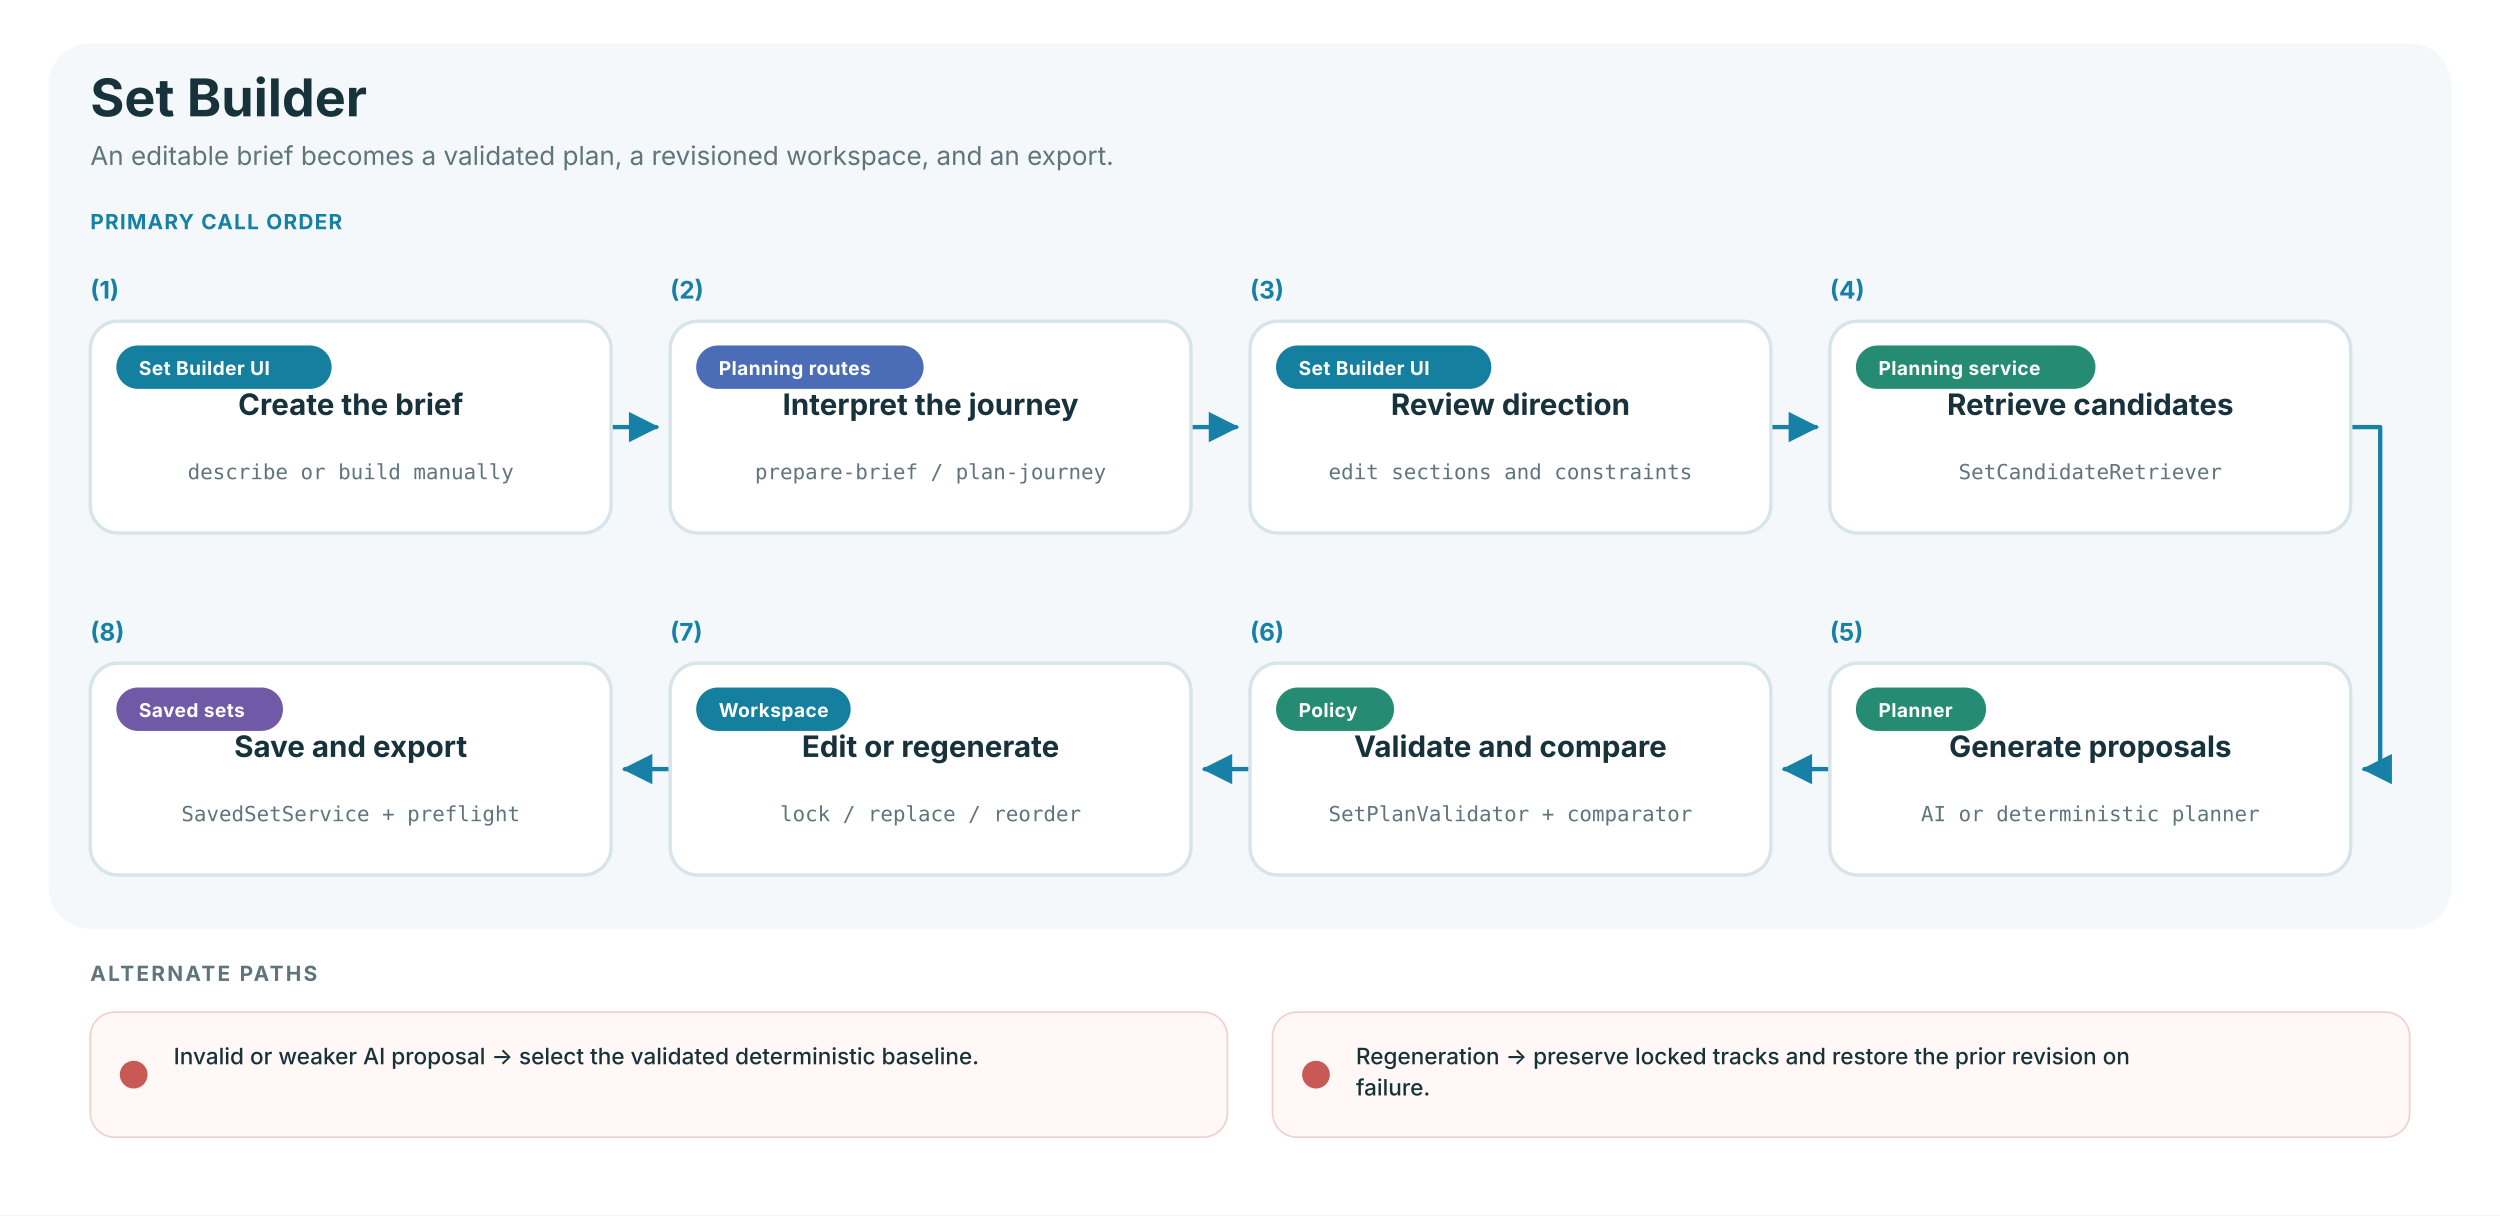
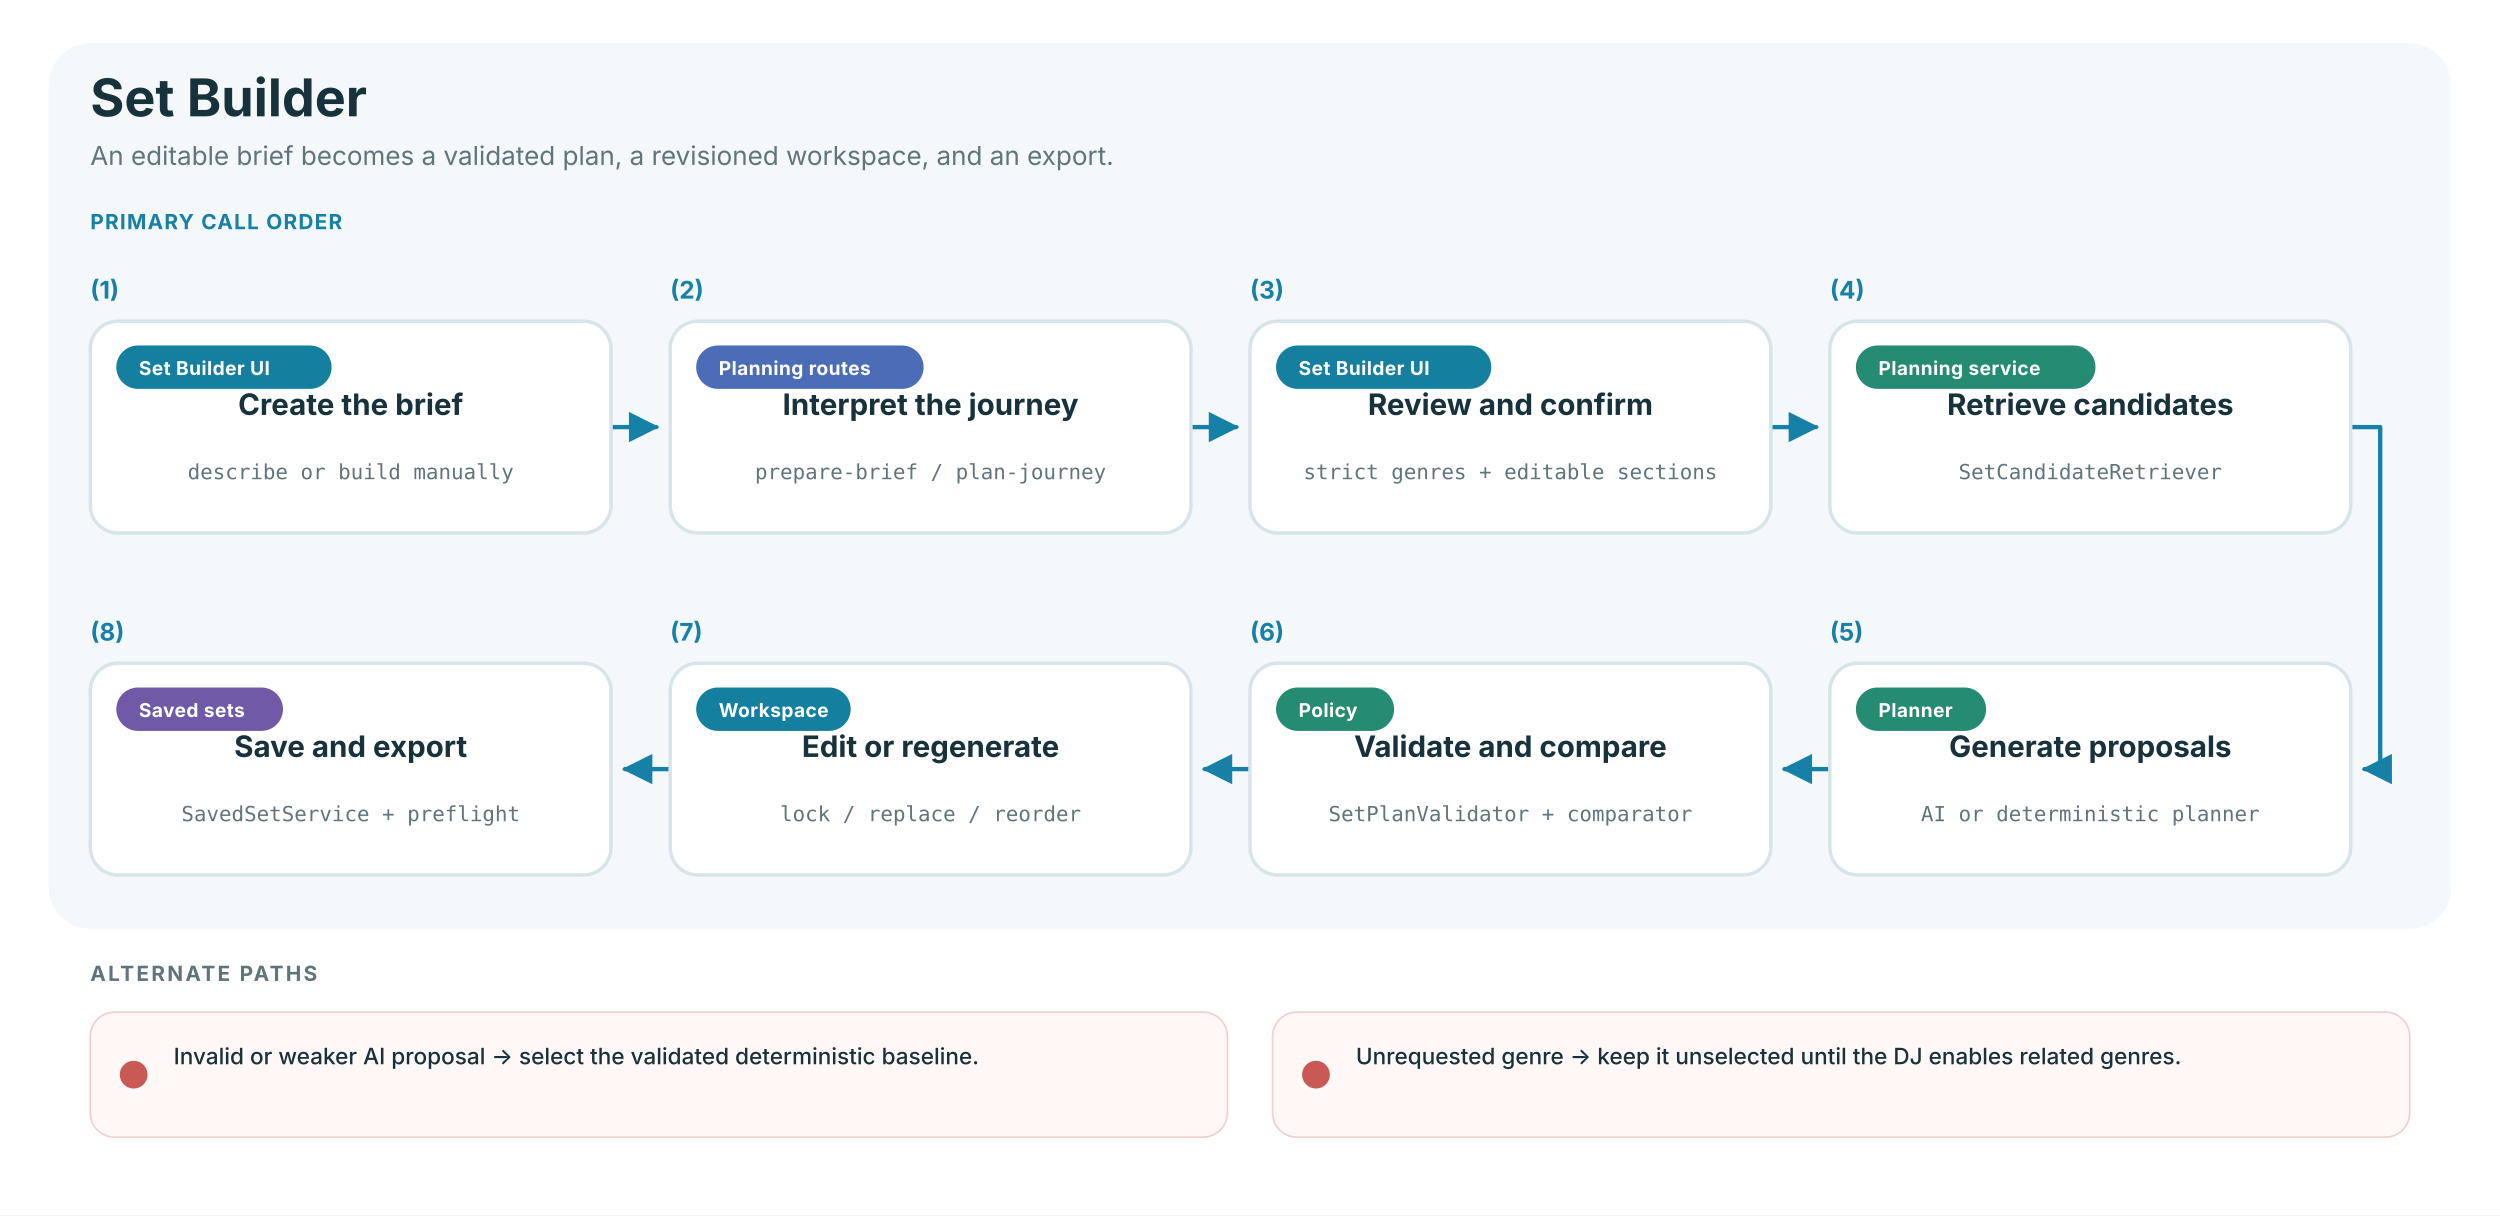
<svg xmlns="http://www.w3.org/2000/svg" width="1440" height="700" viewBox="0 0 1440 700" role="img" aria-labelledby="title desc">
  <defs>
    <marker id="arrow" viewBox="0 0 10 10" refX="9" refY="5" markerWidth="7" markerHeight="7" orient="auto-start-reverse">
      <path d="M 0 0 L 10 5 L 0 10 z" fill="#1680a6" />
    </marker>
    <style>
      .title { font: 750 30px system-ui, -apple-system, sans-serif; fill: #18323c; }
      .subtitle { font: 400 15px system-ui, -apple-system, sans-serif; fill: #60747c; }
      .order-note {
        font: 650 12px system-ui, -apple-system, sans-serif;
        fill: #1680a6;
        letter-spacing: .7px;
      }
      .call-number { font: 700 14px system-ui, -apple-system, sans-serif; fill: #1680a6; }
      .owner { font: 700 11px system-ui, -apple-system, sans-serif; fill: #ffffff; letter-spacing: .25px; }
      .call-title { font: 720 17px system-ui, -apple-system, sans-serif; fill: #18323c; }
      .symbol { font: 500 12px ui-monospace, SFMono-Regular, Menlo, monospace; fill: #60747c; }
      .arrow {
        fill: none;
        stroke: #1680a6;
        stroke-width: 2.5;
        stroke-linecap: round;
        stroke-linejoin: round;
      }
      .alternate-title {
        font: 750 12px system-ui, -apple-system, sans-serif;
        fill: #60747c;
        letter-spacing: 1.3px;
      }
      .alternate-text { font: 500 13px system-ui, -apple-system, sans-serif; fill: #18323c; }
    </style>
  </defs>
  <rect width="1440" height="700" fill="#ffffff" />
  <rect x="28" y="25" width="1384" height="510" rx="24" fill="#f4f8fa" />
  <text class="title" x="52" y="67">Set Builder</text>
  <text class="subtitle" x="52" y="95">An editable brief becomes a validated plan, a revisioned workspace, and an export.</text>
  <text class="order-note" x="52" y="132">PRIMARY CALL ORDER</text>
  <path class="arrow" d="M 352 246.0 H 378" marker-end="url(#arrow)" />
  <path class="arrow" d="M 686 246.0 H 712" marker-end="url(#arrow)" />
  <path class="arrow" d="M 1020 246.0 H 1046" marker-end="url(#arrow)" />
  <path class="arrow" d="M 1354 246.0 H 1371.0 V 443.0 H 1362" marker-end="url(#arrow)" />
  <path class="arrow" d="M 1054 443.0 H 1028" marker-end="url(#arrow)" />
  <path class="arrow" d="M 720 443.0 H 694" marker-end="url(#arrow)" />
  <path class="arrow" d="M 386 443.0 H 360" marker-end="url(#arrow)" />
  <g class="call" id="call-1">
    <text class="call-number" x="52.0" y="172.0">(1)</text>
    <rect x="52" y="185" width="300" height="122" rx="16" fill="#ffffff" stroke="#d7e4e9" stroke-width="2" />
    <rect x="67" y="199" width="124" height="25" rx="12.5" fill="#147f9f" />
    <text class="owner" x="80" y="216">Set Builder UI</text>
    <text class="call-title" text-anchor="middle">
      <tspan x="202.0" y="239.0">Create the brief</tspan>
    </text>
    <text class="symbol" text-anchor="middle">
      <tspan x="202.0" y="276.0">describe or build manually</tspan>
    </text>
  </g>
  <g class="call" id="call-2">
    <text class="call-number" x="386.0" y="172.0">(2)</text>
    <rect x="386" y="185" width="300" height="122" rx="16" fill="#ffffff" stroke="#d7e4e9" stroke-width="2" />
    <rect x="401" y="199" width="131" height="25" rx="12.5" fill="#4b6cb7" />
    <text class="owner" x="414" y="216">Planning routes</text>
    <text class="call-title" text-anchor="middle">
      <tspan x="536.0" y="239.0">Interpret the journey</tspan>
    </text>
    <text class="symbol" text-anchor="middle">
      <tspan x="536.0" y="276.0">prepare-brief / plan-journey</tspan>
    </text>
  </g>
  <g class="call" id="call-3">
    <text class="call-number" x="720.0" y="172.0">(3)</text>
    <rect x="720" y="185" width="300" height="122" rx="16" fill="#ffffff" stroke="#d7e4e9" stroke-width="2" />
    <rect x="735" y="199" width="124" height="25" rx="12.5" fill="#147f9f" />
    <text class="owner" x="748" y="216">Set Builder UI</text>
    <text class="call-title" text-anchor="middle">
-       <tspan x="870.0" y="239.0">Review direction</tspan>
+       <tspan x="870.0" y="239.0">Review and confirm</tspan>
    </text>
    <text class="symbol" text-anchor="middle">
-       <tspan x="870.0" y="276.0">edit sections and constraints</tspan>
+       <tspan x="870.0" y="276.0">strict genres + editable sections</tspan>
    </text>
  </g>
  <g class="call" id="call-4">
    <text class="call-number" x="1054.0" y="172.0">(4)</text>
    <rect x="1054" y="185" width="300" height="122" rx="16" fill="#ffffff" stroke="#d7e4e9" stroke-width="2" />
    <rect x="1069" y="199" width="138" height="25" rx="12.5" fill="#258b72" />
    <text class="owner" x="1082" y="216">Planning service</text>
    <text class="call-title" text-anchor="middle">
      <tspan x="1204.0" y="239.0">Retrieve candidates</tspan>
    </text>
    <text class="symbol" text-anchor="middle">
      <tspan x="1204.0" y="276.0">SetCandidateRetriever</tspan>
    </text>
  </g>
  <g class="call" id="call-5">
    <text class="call-number" x="1054.0" y="369.0">(5)</text>
    <rect x="1054" y="382" width="300" height="122" rx="16" fill="#ffffff" stroke="#d7e4e9" stroke-width="2" />
    <rect x="1069" y="396" width="75" height="25" rx="12.5" fill="#258b72" />
    <text class="owner" x="1082" y="413">Planner</text>
    <text class="call-title" text-anchor="middle">
      <tspan x="1204.0" y="436.0">Generate proposals</tspan>
    </text>
    <text class="symbol" text-anchor="middle">
      <tspan x="1204.0" y="473.0">AI or deterministic planner</tspan>
    </text>
  </g>
  <g class="call" id="call-6">
    <text class="call-number" x="720.0" y="369.0">(6)</text>
    <rect x="720" y="382" width="300" height="122" rx="16" fill="#ffffff" stroke="#d7e4e9" stroke-width="2" />
    <rect x="735" y="396" width="68" height="25" rx="12.5" fill="#258b72" />
    <text class="owner" x="748" y="413">Policy</text>
    <text class="call-title" text-anchor="middle">
      <tspan x="870.0" y="436.0">Validate and compare</tspan>
    </text>
    <text class="symbol" text-anchor="middle">
      <tspan x="870.0" y="473.0">SetPlanValidator + comparator</tspan>
    </text>
  </g>
  <g class="call" id="call-7">
    <text class="call-number" x="386.0" y="369.0">(7)</text>
    <rect x="386" y="382" width="300" height="122" rx="16" fill="#ffffff" stroke="#d7e4e9" stroke-width="2" />
    <rect x="401" y="396" width="89" height="25" rx="12.5" fill="#147f9f" />
    <text class="owner" x="414" y="413">Workspace</text>
    <text class="call-title" text-anchor="middle">
      <tspan x="536.0" y="436.0">Edit or regenerate</tspan>
    </text>
    <text class="symbol" text-anchor="middle">
      <tspan x="536.0" y="473.0">lock / replace / reorder</tspan>
    </text>
  </g>
  <g class="call" id="call-8">
    <text class="call-number" x="52.0" y="369.0">(8)</text>
    <rect x="52" y="382" width="300" height="122" rx="16" fill="#ffffff" stroke="#d7e4e9" stroke-width="2" />
    <rect x="67" y="396" width="96" height="25" rx="12.5" fill="#705aa8" />
    <text class="owner" x="80" y="413">Saved sets</text>
    <text class="call-title" text-anchor="middle">
      <tspan x="202.0" y="436.0">Save and export</tspan>
    </text>
    <text class="symbol" text-anchor="middle">
      <tspan x="202.0" y="473.0">SavedSetService + preflight</tspan>
    </text>
  </g>
  <text class="alternate-title" x="52" y="565">ALTERNATE PATHS</text>
  <g class="alternate">
    <rect x="52" y="583" width="655" height="72" rx="14" fill="#fff8f7" stroke="#eed1cf" />
    <circle cx="77" cy="619" r="8" fill="#c95955" />
    <text class="alternate-text">
      <tspan x="100" y="613">Invalid or weaker AI proposal → select the validated deterministic baseline.</tspan>
    </text>
  </g>
  <g class="alternate">
    <rect x="733" y="583" width="655" height="72" rx="14" fill="#fff8f7" stroke="#eed1cf" />
    <circle cx="758" cy="619" r="8" fill="#c95955" />
    <text class="alternate-text">
-       <tspan x="781" y="613">Regeneration → preserve locked tracks and restore the prior revision on</tspan>
-       <tspan x="781" y="631">failure.</tspan>
+       <tspan x="781" y="613">Unrequested genre → keep it unselected until the DJ enables related genres.</tspan>
    </text>
  </g>
</svg>
